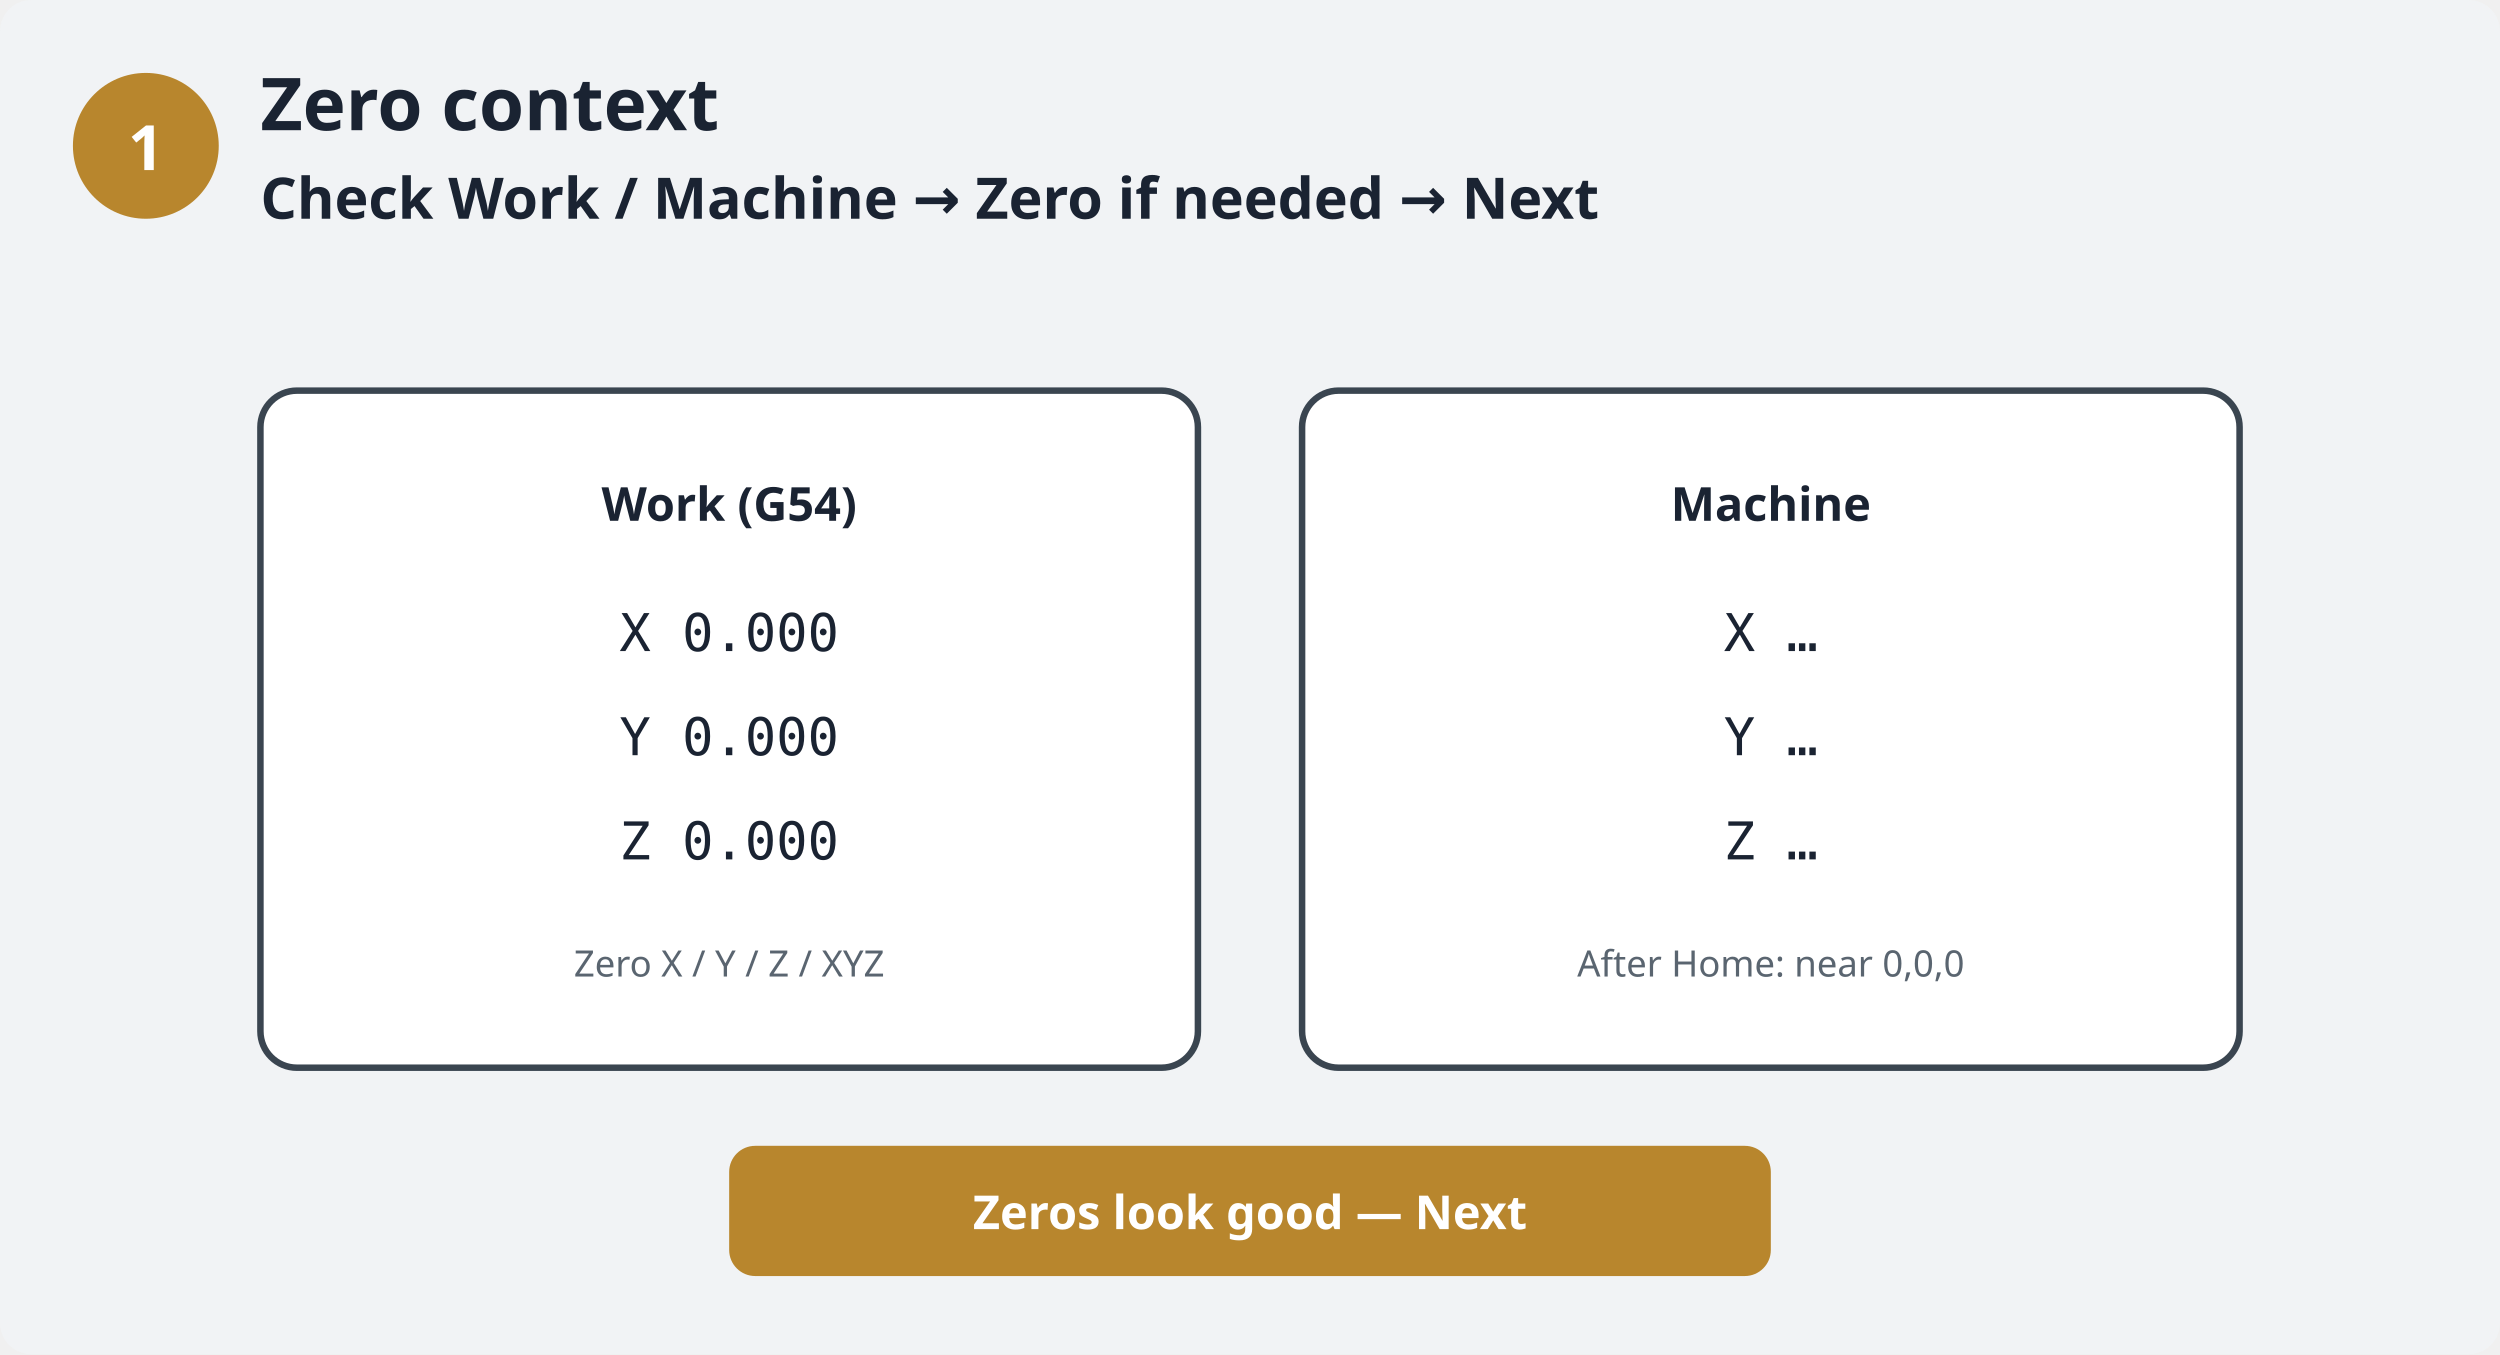
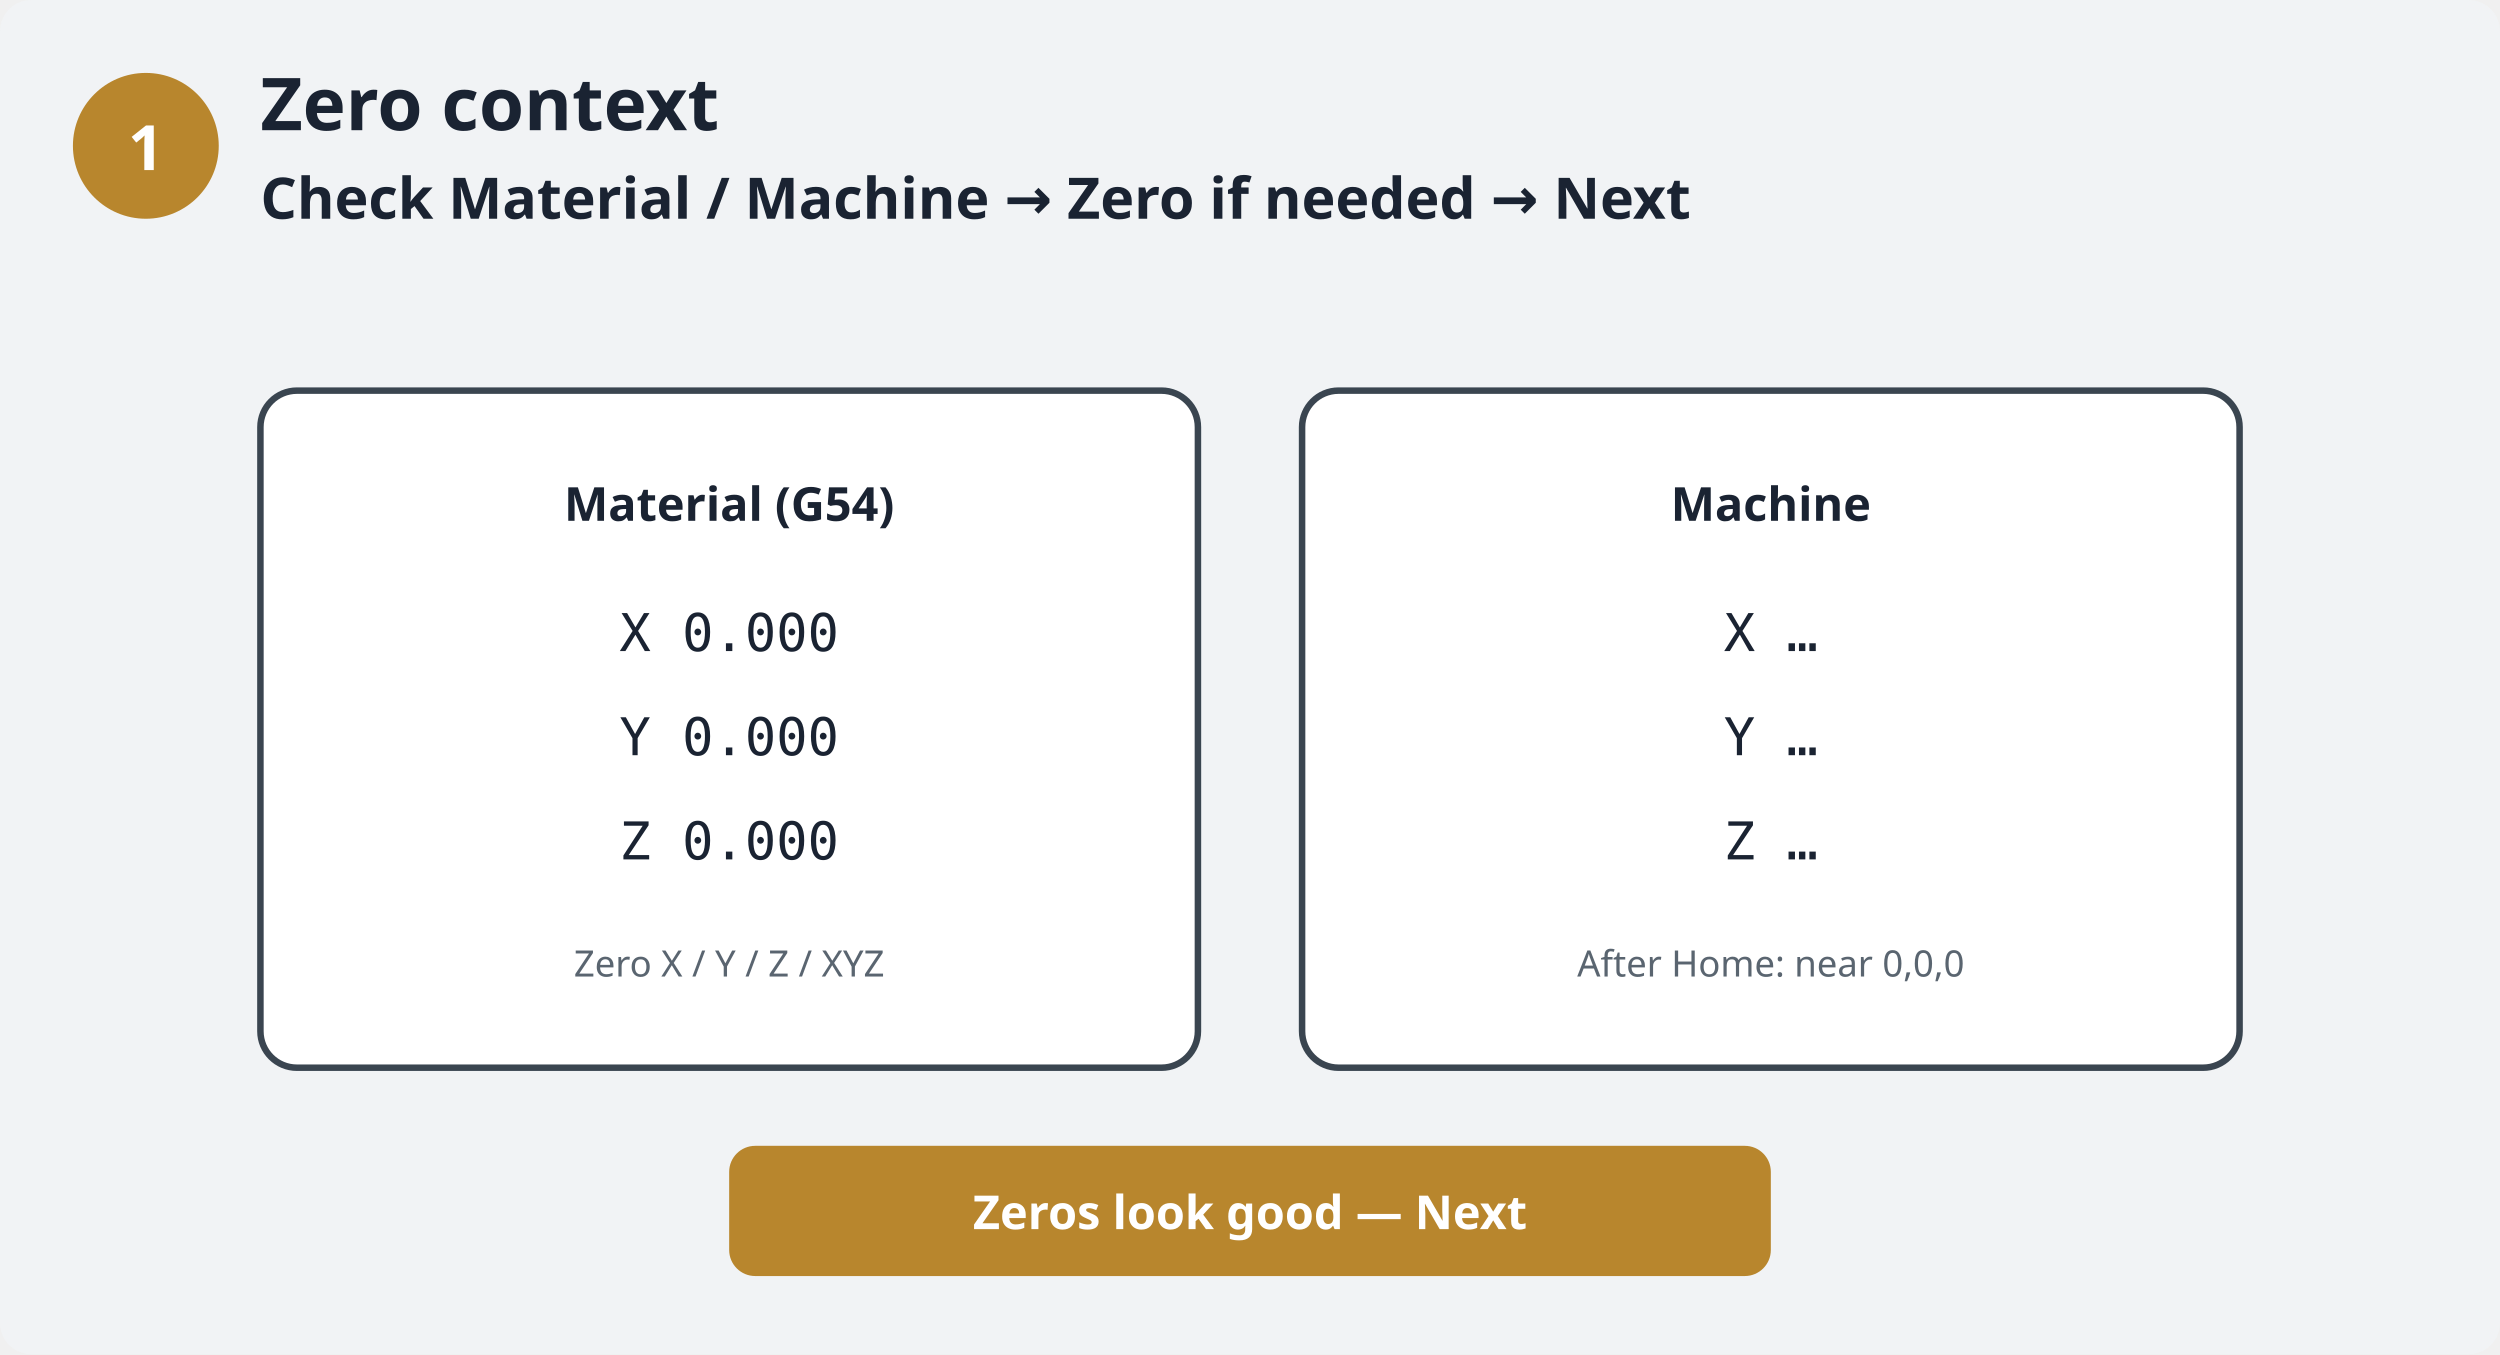
<svg xmlns="http://www.w3.org/2000/svg" viewBox="0 0 960 520" role="img" aria-labelledby="t d">
  <defs>
    <style>
      /* SharpCNC diagram type: UI stack on all text; avoid SVG Times default on .tiny/etc. */
      text, tspan { font-family: "Sora", system-ui, "Segoe UI", sans-serif; }
      .bg { fill: #f1f3f5; }
      .card { fill: #ffffff; stroke: #3a4550; stroke-width: 2.5; }
      .num { fill: #b8862d; }
      .lab { font-family: "Sora", system-ui, "Segoe UI", sans-serif; fill: #1a2332; font-size: 18px; }
      .big { font-size: 28px; font-weight: 700; }
      .act { font-size: 22px; font-weight: 700; }
      .tiny { font-size: 14px; fill: #5a6570; }
      .w { fill: #ffffff; font-family: "Sora", system-ui, "Segoe UI", sans-serif; font-weight: 700; }
      .mono { font-family: "IBM Plex Mono", ui-monospace, SFMono-Regular, Menlo, Consolas, monospace; fill: #1a2332; font-size: 20px; }
      .btn { fill: #b8862d; }
      .ok { fill: #1f6a4a; }
    </style>
  </defs>
  <rect class="bg" width="960" height="520" rx="12" />
  <circle class="num" cx="56" cy="56" r="28" />
  <text class="w" x="56" y="56" text-anchor="middle" dominant-baseline="central" font-size="24">1</text>
  <text class="lab big" x="100" y="50">Zero context</text>
-   <text class="lab act" x="100" y="84">Check Work / Machine → Zero if needed → Next</text>
+   <text class="lab act" x="100" y="84">Check Material / Machine → Zero if needed → Next</text>
  <rect class="card" x="100" y="150" width="360" height="260" rx="14" />
-   <text class="lab" x="280" y="200" text-anchor="middle" font-weight="700">Work (G54)</text>
+   <text class="lab" x="280" y="200" text-anchor="middle" font-weight="700">Material (G54)</text>
  <text class="mono" x="280" y="250" text-anchor="middle">X 0.000</text>
  <text class="mono" x="280" y="290" text-anchor="middle">Y 0.000</text>
  <text class="mono" x="280" y="330" text-anchor="middle">Z 0.000</text>
  <text class="tiny" x="280" y="375" text-anchor="middle">Zero X / Y / Z / XYZ</text>
  <rect class="card" x="500" y="150" width="360" height="260" rx="14" />
  <text class="lab" x="680" y="200" text-anchor="middle" font-weight="700">Machine</text>
  <text class="mono" x="680" y="250" text-anchor="middle">X …</text>
  <text class="mono" x="680" y="290" text-anchor="middle">Y …</text>
  <text class="mono" x="680" y="330" text-anchor="middle">Z …</text>
  <text class="tiny" x="680" y="375" text-anchor="middle">After Home: near 0,0,0</text>
  <rect class="btn" x="280" y="440" width="400" height="50" rx="10" />
  <text class="w" x="480" y="465" text-anchor="middle" dominant-baseline="central" font-size="18">Zeros look good — Next</text>
</svg>
